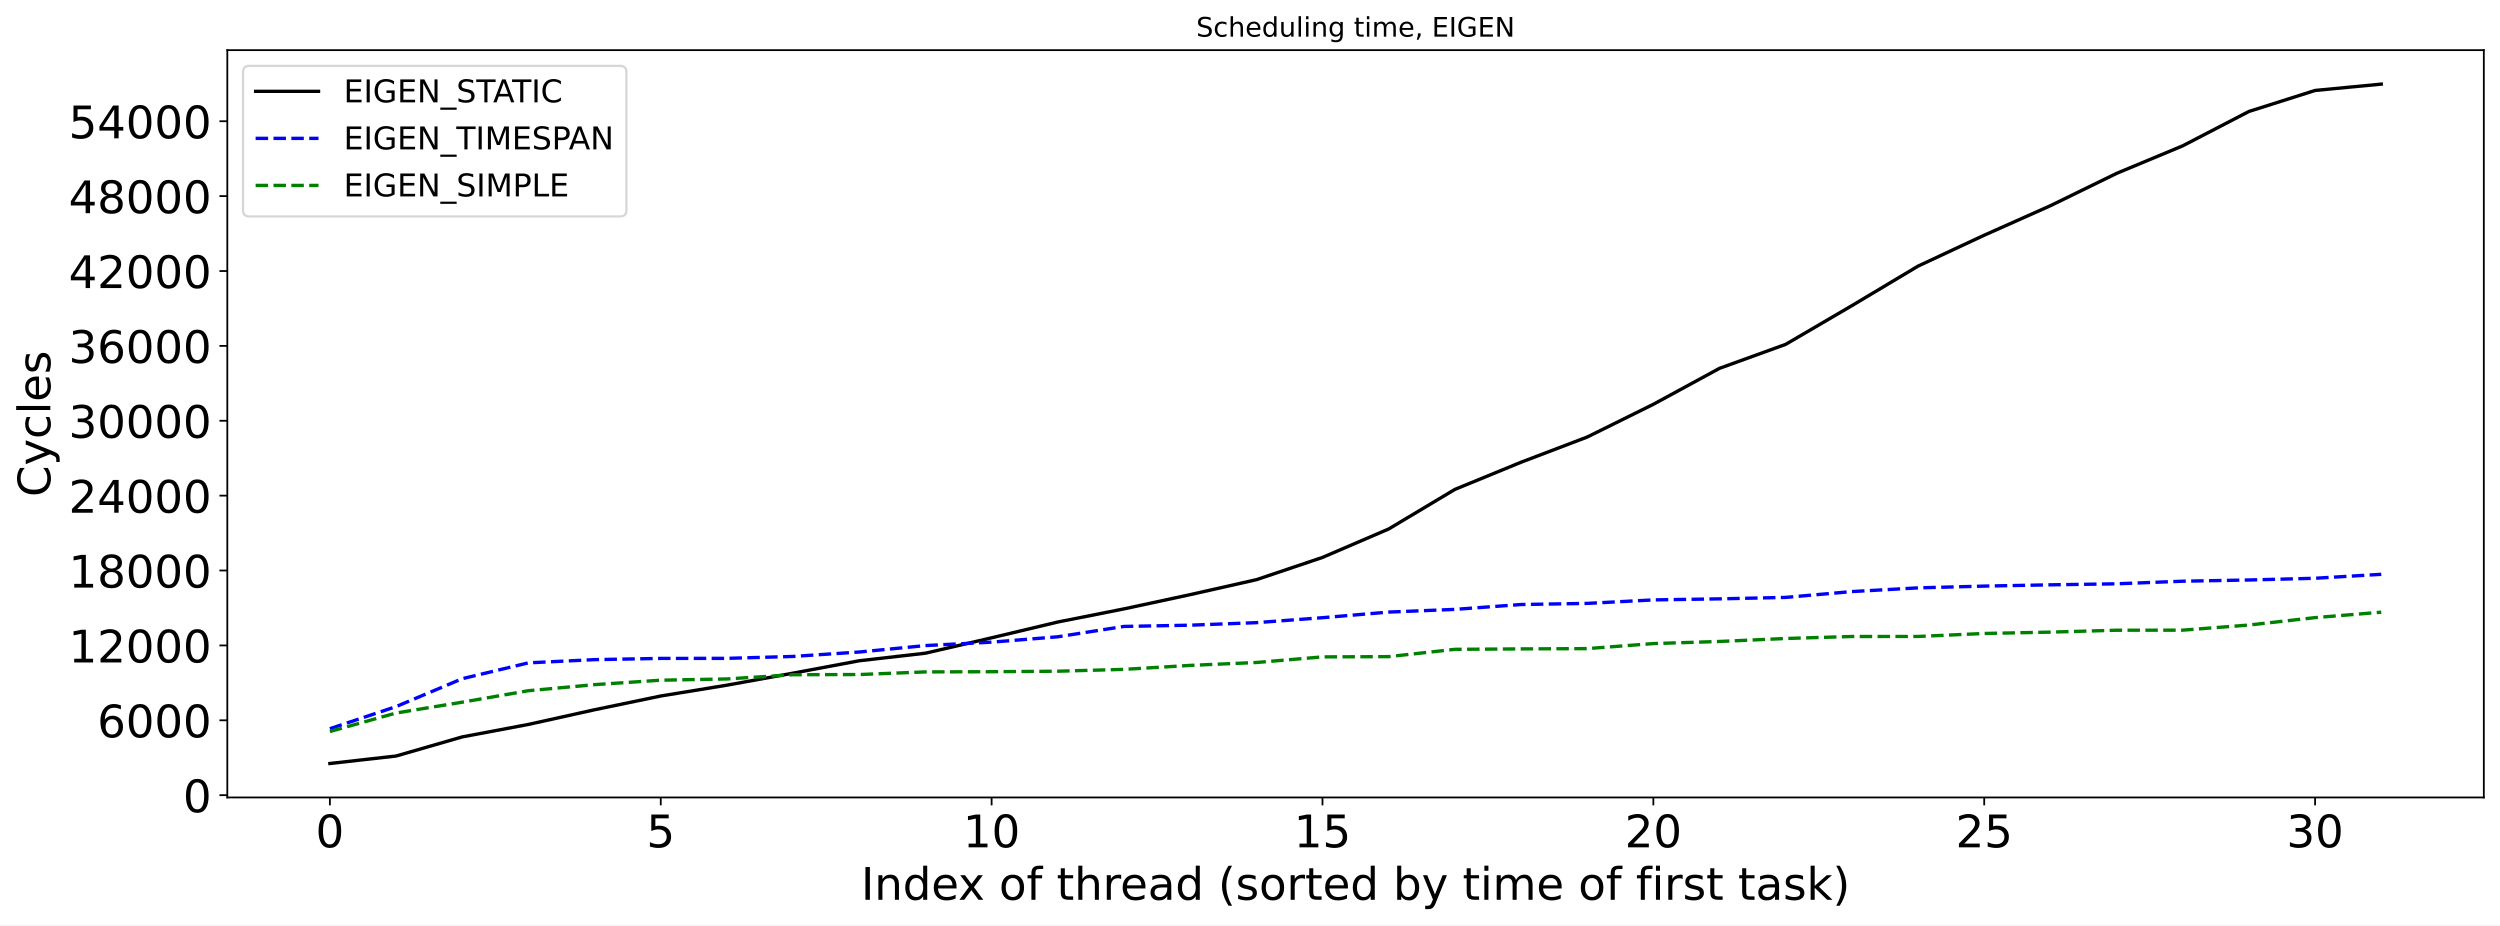
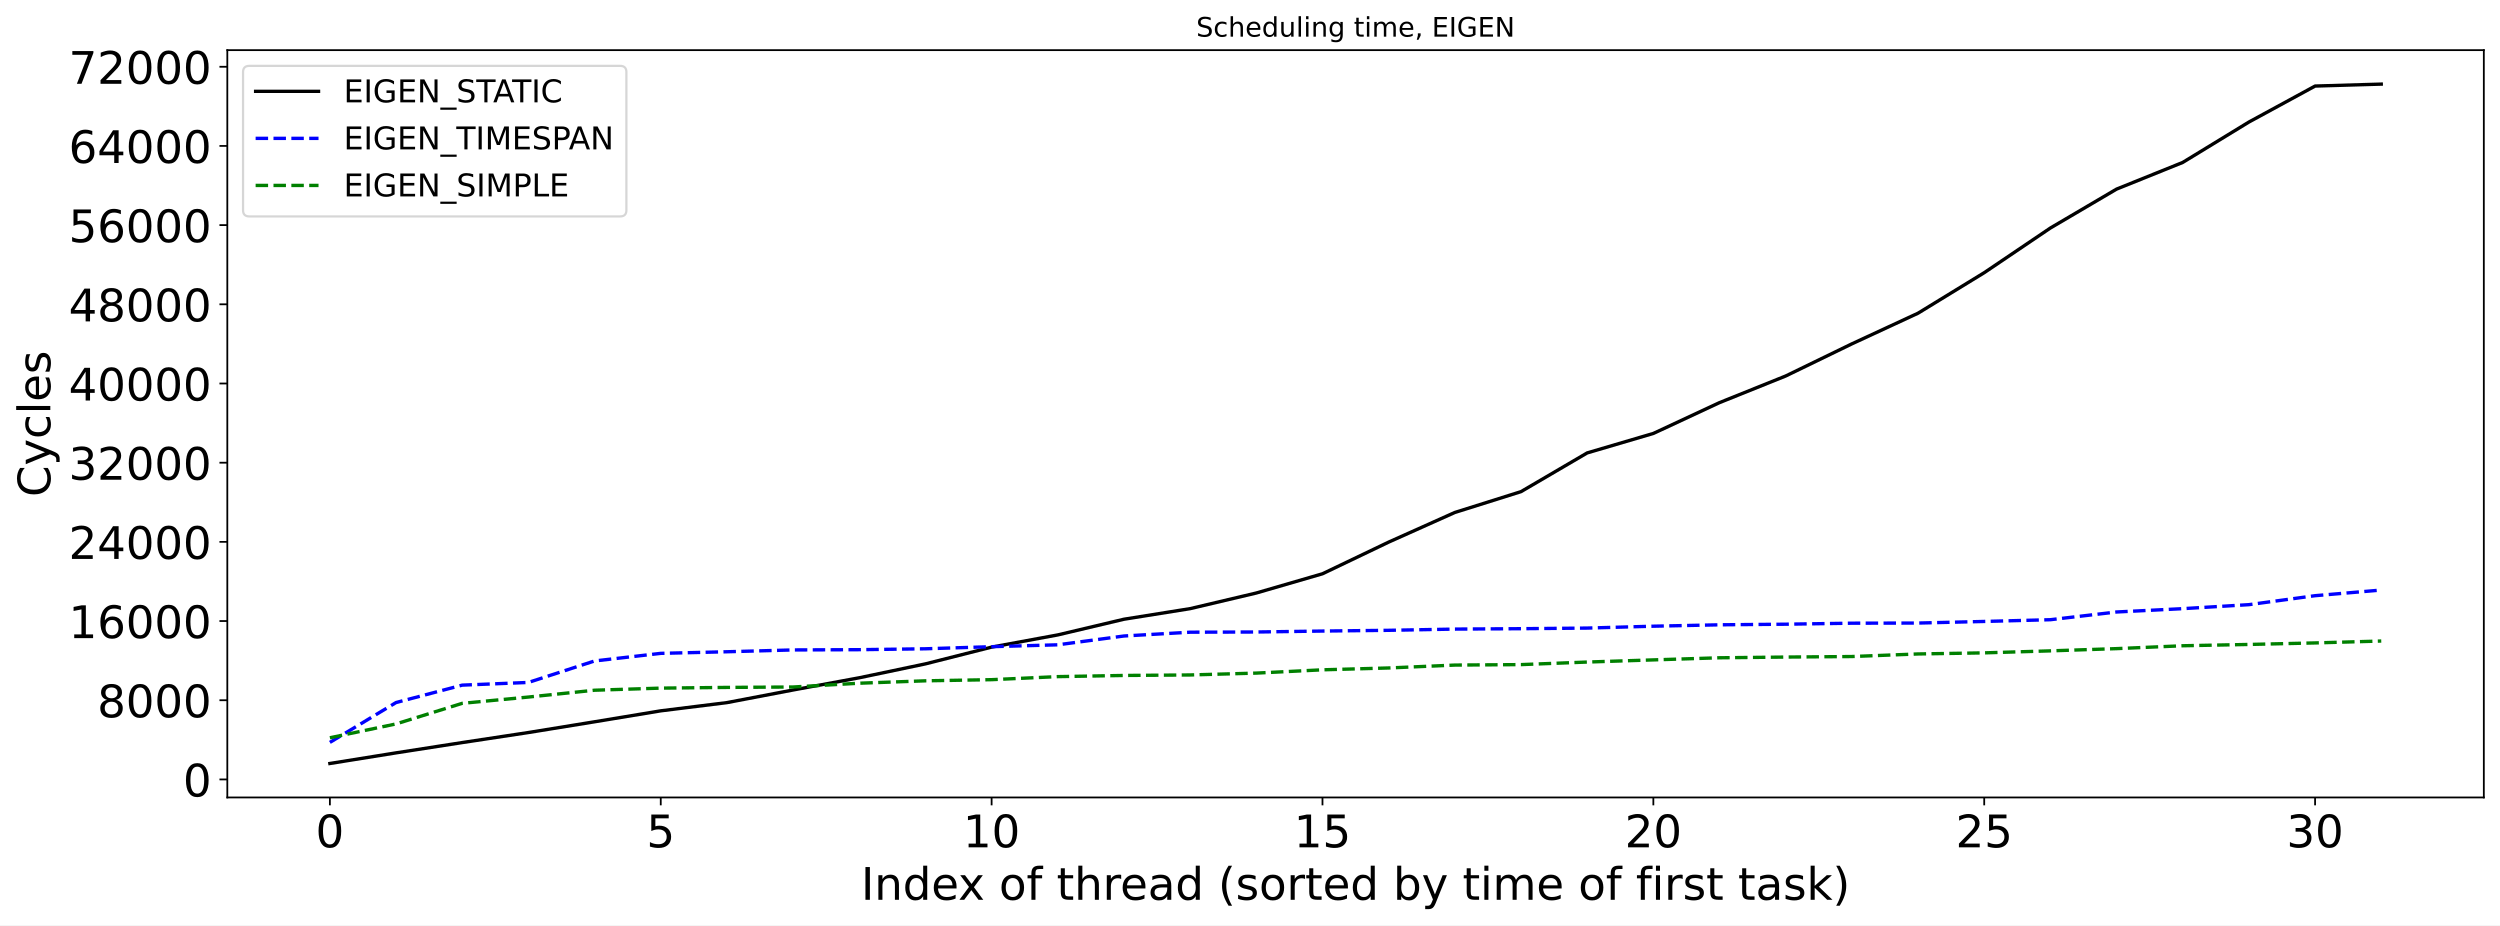
<svg xmlns="http://www.w3.org/2000/svg" xmlns:xlink="http://www.w3.org/1999/xlink" width="1112.781pt" height="411.871pt" viewBox="0 0 1112.781 411.871" version="1.1">
  <defs>
    <style type="text/css">*{stroke-linejoin: round; stroke-linecap: butt}</style>
  </defs>
  <g id="figure_1">
    <g id="patch_1">
      <path d="M 0 411.871  L 1112.781 411.871  L 1112.781 0  L 0 0  z " style="fill: #ffffff" />
    </g>
    <g id="axes_1">
      <g id="patch_2">
        <path d="M 101.181 354.958  L 1105.581 354.958  L 1105.581 22.318  L 101.181 22.318  z " style="fill: #ffffff" />
      </g>
      <g id="matplotlib.axis_1">
        <g id="xtick_1">
          <g id="line2d_1">
            <defs>
-               <path id="m2812c20a14" d="M 0 0  L 0 3.5  " style="stroke: #000000; stroke-width: 0.8" />
-             </defs>
-             <g>
-               <use xlink:href="#m2812c20a14" x="146.836" y="354.958" style="stroke: #000000; stroke-width: 0.8" />
+               <path id="m5a48fd54f0" d="M 0 0  L 0 3.5  " style="stroke: #000000; stroke-width: 0.8" />
+             </defs>
+             <g>
+               <use xlink:href="#m5a48fd54f0" x="146.836" y="354.958" style="stroke: #000000; stroke-width: 0.8" />
            </g>
          </g>
          <g id="text_1">
            <g transform="translate(140.4733 377.155) scale(0.2 -0.2)">
              <defs>
                <path id="DejaVuSans-30" d="M 2034 4250  Q 1547 4250 1301 3770  Q 1056 3291 1056 2328  Q 1056 1369 1301 889  Q 1547 409 2034 409  Q 2525 409 2770 889  Q 3016 1369 3016 2328  Q 3016 3291 2770 3770  Q 2525 4250 2034 4250  z M 2034 4750  Q 2819 4750 3233 4129  Q 3647 3509 3647 2328  Q 3647 1150 3233 529  Q 2819 -91 2034 -91  Q 1250 -91 836 529  Q 422 1150 422 2328  Q 422 3509 836 4129  Q 1250 4750 2034 4750  z " transform="scale(0.015625)" />
              </defs>
              <use xlink:href="#DejaVuSans-30" />
            </g>
          </g>
        </g>
        <g id="xtick_2">
          <g id="line2d_2">
            <g>
-               <use xlink:href="#m2812c20a14" x="294.109" y="354.958" style="stroke: #000000; stroke-width: 0.8" />
+               <use xlink:href="#m5a48fd54f0" x="294.109" y="354.958" style="stroke: #000000; stroke-width: 0.8" />
            </g>
          </g>
          <g id="text_2">
            <g transform="translate(287.746 377.155) scale(0.2 -0.2)">
              <defs>
                <path id="DejaVuSans-35" d="M 691 4666  L 3169 4666  L 3169 4134  L 1269 4134  L 1269 2991  Q 1406 3038 1543 3061  Q 1681 3084 1819 3084  Q 2600 3084 3056 2656  Q 3513 2228 3513 1497  Q 3513 744 3044 326  Q 2575 -91 1722 -91  Q 1428 -91 1123 -41  Q 819 9 494 109  L 494 744  Q 775 591 1075 516  Q 1375 441 1709 441  Q 2250 441 2565 725  Q 2881 1009 2881 1497  Q 2881 1984 2565 2268  Q 2250 2553 1709 2553  Q 1456 2553 1204 2497  Q 953 2441 691 2322  L 691 4666  z " transform="scale(0.015625)" />
              </defs>
              <use xlink:href="#DejaVuSans-35" />
            </g>
          </g>
        </g>
        <g id="xtick_3">
          <g id="line2d_3">
            <g>
-               <use xlink:href="#m2812c20a14" x="441.381" y="354.958" style="stroke: #000000; stroke-width: 0.8" />
+               <use xlink:href="#m5a48fd54f0" x="441.381" y="354.958" style="stroke: #000000; stroke-width: 0.8" />
            </g>
          </g>
          <g id="text_3">
            <g transform="translate(428.6562 377.155) scale(0.2 -0.2)">
              <defs>
                <path id="DejaVuSans-31" d="M 794 531  L 1825 531  L 1825 4091  L 703 3866  L 703 4441  L 1819 4666  L 2450 4666  L 2450 531  L 3481 531  L 3481 0  L 794 0  L 794 531  z " transform="scale(0.015625)" />
              </defs>
              <use xlink:href="#DejaVuSans-31" />
              <use xlink:href="#DejaVuSans-30" x="63.623" />
            </g>
          </g>
        </g>
        <g id="xtick_4">
          <g id="line2d_4">
            <g>
-               <use xlink:href="#m2812c20a14" x="588.654" y="354.958" style="stroke: #000000; stroke-width: 0.8" />
+               <use xlink:href="#m5a48fd54f0" x="588.654" y="354.958" style="stroke: #000000; stroke-width: 0.8" />
            </g>
          </g>
          <g id="text_4">
            <g transform="translate(575.929 377.155) scale(0.2 -0.2)">
              <use xlink:href="#DejaVuSans-31" />
              <use xlink:href="#DejaVuSans-35" x="63.623" />
            </g>
          </g>
        </g>
        <g id="xtick_5">
          <g id="line2d_5">
            <g>
-               <use xlink:href="#m2812c20a14" x="735.927" y="354.958" style="stroke: #000000; stroke-width: 0.8" />
+               <use xlink:href="#m5a48fd54f0" x="735.927" y="354.958" style="stroke: #000000; stroke-width: 0.8" />
            </g>
          </g>
          <g id="text_5">
            <g transform="translate(723.2017 377.155) scale(0.2 -0.2)">
              <defs>
                <path id="DejaVuSans-32" d="M 1228 531  L 3431 531  L 3431 0  L 469 0  L 469 531  Q 828 903 1448 1529  Q 2069 2156 2228 2338  Q 2531 2678 2651 2914  Q 2772 3150 2772 3378  Q 2772 3750 2511 3984  Q 2250 4219 1831 4219  Q 1534 4219 1204 4116  Q 875 4013 500 3803  L 500 4441  Q 881 4594 1212 4672  Q 1544 4750 1819 4750  Q 2544 4750 2975 4387  Q 3406 4025 3406 3419  Q 3406 3131 3298 2873  Q 3191 2616 2906 2266  Q 2828 2175 2409 1742  Q 1991 1309 1228 531  z " transform="scale(0.015625)" />
              </defs>
              <use xlink:href="#DejaVuSans-32" />
              <use xlink:href="#DejaVuSans-30" x="63.623" />
            </g>
          </g>
        </g>
        <g id="xtick_6">
          <g id="line2d_6">
            <g>
-               <use xlink:href="#m2812c20a14" x="883.199" y="354.958" style="stroke: #000000; stroke-width: 0.8" />
+               <use xlink:href="#m5a48fd54f0" x="883.199" y="354.958" style="stroke: #000000; stroke-width: 0.8" />
            </g>
          </g>
          <g id="text_6">
            <g transform="translate(870.4744 377.155) scale(0.2 -0.2)">
              <use xlink:href="#DejaVuSans-32" />
              <use xlink:href="#DejaVuSans-35" x="63.623" />
            </g>
          </g>
        </g>
        <g id="xtick_7">
          <g id="line2d_7">
            <g>
-               <use xlink:href="#m2812c20a14" x="1030.472" y="354.958" style="stroke: #000000; stroke-width: 0.8" />
+               <use xlink:href="#m5a48fd54f0" x="1030.472" y="354.958" style="stroke: #000000; stroke-width: 0.8" />
            </g>
          </g>
          <g id="text_7">
            <g transform="translate(1017.747 377.155) scale(0.2 -0.2)">
              <defs>
                <path id="DejaVuSans-33" d="M 2597 2516  Q 3050 2419 3304 2112  Q 3559 1806 3559 1356  Q 3559 666 3084 287  Q 2609 -91 1734 -91  Q 1441 -91 1130 -33  Q 819 25 488 141  L 488 750  Q 750 597 1062 519  Q 1375 441 1716 441  Q 2309 441 2620 675  Q 2931 909 2931 1356  Q 2931 1769 2642 2001  Q 2353 2234 1838 2234  L 1294 2234  L 1294 2753  L 1863 2753  Q 2328 2753 2575 2939  Q 2822 3125 2822 3475  Q 2822 3834 2567 4026  Q 2313 4219 1838 4219  Q 1578 4219 1281 4162  Q 984 4106 628 3988  L 628 4550  Q 988 4650 1302 4700  Q 1616 4750 1894 4750  Q 2613 4750 3031 4423  Q 3450 4097 3450 3541  Q 3450 3153 3228 2886  Q 3006 2619 2597 2516  z " transform="scale(0.015625)" />
              </defs>
              <use xlink:href="#DejaVuSans-33" />
              <use xlink:href="#DejaVuSans-30" x="63.623" />
            </g>
          </g>
        </g>
        <g id="text_8">
          <g transform="translate(383.2609 400.5113) scale(0.2 -0.2)">
            <defs>
              <path id="DejaVuSans-49" d="M 628 4666  L 1259 4666  L 1259 0  L 628 0  L 628 4666  z " transform="scale(0.015625)" />
              <path id="DejaVuSans-6e" d="M 3513 2113  L 3513 0  L 2938 0  L 2938 2094  Q 2938 2591 2744 2837  Q 2550 3084 2163 3084  Q 1697 3084 1428 2787  Q 1159 2491 1159 1978  L 1159 0  L 581 0  L 581 3500  L 1159 3500  L 1159 2956  Q 1366 3272 1645 3428  Q 1925 3584 2291 3584  Q 2894 3584 3203 3211  Q 3513 2838 3513 2113  z " transform="scale(0.015625)" />
              <path id="DejaVuSans-64" d="M 2906 2969  L 2906 4863  L 3481 4863  L 3481 0  L 2906 0  L 2906 525  Q 2725 213 2448 61  Q 2172 -91 1784 -91  Q 1150 -91 751 415  Q 353 922 353 1747  Q 353 2572 751 3078  Q 1150 3584 1784 3584  Q 2172 3584 2448 3432  Q 2725 3281 2906 2969  z M 947 1747  Q 947 1113 1208 752  Q 1469 391 1925 391  Q 2381 391 2643 752  Q 2906 1113 2906 1747  Q 2906 2381 2643 2742  Q 2381 3103 1925 3103  Q 1469 3103 1208 2742  Q 947 2381 947 1747  z " transform="scale(0.015625)" />
              <path id="DejaVuSans-65" d="M 3597 1894  L 3597 1613  L 953 1613  Q 991 1019 1311 708  Q 1631 397 2203 397  Q 2534 397 2845 478  Q 3156 559 3463 722  L 3463 178  Q 3153 47 2828 -22  Q 2503 -91 2169 -91  Q 1331 -91 842 396  Q 353 884 353 1716  Q 353 2575 817 3079  Q 1281 3584 2069 3584  Q 2775 3584 3186 3129  Q 3597 2675 3597 1894  z M 3022 2063  Q 3016 2534 2758 2815  Q 2500 3097 2075 3097  Q 1594 3097 1305 2825  Q 1016 2553 972 2059  L 3022 2063  z " transform="scale(0.015625)" />
              <path id="DejaVuSans-78" d="M 3513 3500  L 2247 1797  L 3578 0  L 2900 0  L 1881 1375  L 863 0  L 184 0  L 1544 1831  L 300 3500  L 978 3500  L 1906 2253  L 2834 3500  L 3513 3500  z " transform="scale(0.015625)" />
              <path id="DejaVuSans-20" transform="scale(0.015625)" />
              <path id="DejaVuSans-6f" d="M 1959 3097  Q 1497 3097 1228 2736  Q 959 2375 959 1747  Q 959 1119 1226 758  Q 1494 397 1959 397  Q 2419 397 2687 759  Q 2956 1122 2956 1747  Q 2956 2369 2687 2733  Q 2419 3097 1959 3097  z M 1959 3584  Q 2709 3584 3137 3096  Q 3566 2609 3566 1747  Q 3566 888 3137 398  Q 2709 -91 1959 -91  Q 1206 -91 779 398  Q 353 888 353 1747  Q 353 2609 779 3096  Q 1206 3584 1959 3584  z " transform="scale(0.015625)" />
              <path id="DejaVuSans-66" d="M 2375 4863  L 2375 4384  L 1825 4384  Q 1516 4384 1395 4259  Q 1275 4134 1275 3809  L 1275 3500  L 2222 3500  L 2222 3053  L 1275 3053  L 1275 0  L 697 0  L 697 3053  L 147 3053  L 147 3500  L 697 3500  L 697 3744  Q 697 4328 969 4595  Q 1241 4863 1831 4863  L 2375 4863  z " transform="scale(0.015625)" />
              <path id="DejaVuSans-74" d="M 1172 4494  L 1172 3500  L 2356 3500  L 2356 3053  L 1172 3053  L 1172 1153  Q 1172 725 1289 603  Q 1406 481 1766 481  L 2356 481  L 2356 0  L 1766 0  Q 1100 0 847 248  Q 594 497 594 1153  L 594 3053  L 172 3053  L 172 3500  L 594 3500  L 594 4494  L 1172 4494  z " transform="scale(0.015625)" />
              <path id="DejaVuSans-68" d="M 3513 2113  L 3513 0  L 2938 0  L 2938 2094  Q 2938 2591 2744 2837  Q 2550 3084 2163 3084  Q 1697 3084 1428 2787  Q 1159 2491 1159 1978  L 1159 0  L 581 0  L 581 4863  L 1159 4863  L 1159 2956  Q 1366 3272 1645 3428  Q 1925 3584 2291 3584  Q 2894 3584 3203 3211  Q 3513 2838 3513 2113  z " transform="scale(0.015625)" />
              <path id="DejaVuSans-72" d="M 2631 2963  Q 2534 3019 2420 3045  Q 2306 3072 2169 3072  Q 1681 3072 1420 2755  Q 1159 2438 1159 1844  L 1159 0  L 581 0  L 581 3500  L 1159 3500  L 1159 2956  Q 1341 3275 1631 3429  Q 1922 3584 2338 3584  Q 2397 3584 2469 3576  Q 2541 3569 2628 3553  L 2631 2963  z " transform="scale(0.015625)" />
              <path id="DejaVuSans-61" d="M 2194 1759  Q 1497 1759 1228 1600  Q 959 1441 959 1056  Q 959 750 1161 570  Q 1363 391 1709 391  Q 2188 391 2477 730  Q 2766 1069 2766 1631  L 2766 1759  L 2194 1759  z M 3341 1997  L 3341 0  L 2766 0  L 2766 531  Q 2569 213 2275 61  Q 1981 -91 1556 -91  Q 1019 -91 701 211  Q 384 513 384 1019  Q 384 1609 779 1909  Q 1175 2209 1959 2209  L 2766 2209  L 2766 2266  Q 2766 2663 2505 2880  Q 2244 3097 1772 3097  Q 1472 3097 1187 3025  Q 903 2953 641 2809  L 641 3341  Q 956 3463 1253 3523  Q 1550 3584 1831 3584  Q 2591 3584 2966 3190  Q 3341 2797 3341 1997  z " transform="scale(0.015625)" />
              <path id="DejaVuSans-28" d="M 1984 4856  Q 1566 4138 1362 3434  Q 1159 2731 1159 2009  Q 1159 1288 1364 580  Q 1569 -128 1984 -844  L 1484 -844  Q 1016 -109 783 600  Q 550 1309 550 2009  Q 550 2706 781 3412  Q 1013 4119 1484 4856  L 1984 4856  z " transform="scale(0.015625)" />
              <path id="DejaVuSans-73" d="M 2834 3397  L 2834 2853  Q 2591 2978 2328 3040  Q 2066 3103 1784 3103  Q 1356 3103 1142 2972  Q 928 2841 928 2578  Q 928 2378 1081 2264  Q 1234 2150 1697 2047  L 1894 2003  Q 2506 1872 2764 1633  Q 3022 1394 3022 966  Q 3022 478 2636 193  Q 2250 -91 1575 -91  Q 1294 -91 989 -36  Q 684 19 347 128  L 347 722  Q 666 556 975 473  Q 1284 391 1588 391  Q 1994 391 2212 530  Q 2431 669 2431 922  Q 2431 1156 2273 1281  Q 2116 1406 1581 1522  L 1381 1569  Q 847 1681 609 1914  Q 372 2147 372 2553  Q 372 3047 722 3315  Q 1072 3584 1716 3584  Q 2034 3584 2315 3537  Q 2597 3491 2834 3397  z " transform="scale(0.015625)" />
              <path id="DejaVuSans-62" d="M 3116 1747  Q 3116 2381 2855 2742  Q 2594 3103 2138 3103  Q 1681 3103 1420 2742  Q 1159 2381 1159 1747  Q 1159 1113 1420 752  Q 1681 391 2138 391  Q 2594 391 2855 752  Q 3116 1113 3116 1747  z M 1159 2969  Q 1341 3281 1617 3432  Q 1894 3584 2278 3584  Q 2916 3584 3314 3078  Q 3713 2572 3713 1747  Q 3713 922 3314 415  Q 2916 -91 2278 -91  Q 1894 -91 1617 61  Q 1341 213 1159 525  L 1159 0  L 581 0  L 581 4863  L 1159 4863  L 1159 2969  z " transform="scale(0.015625)" />
              <path id="DejaVuSans-79" d="M 2059 -325  Q 1816 -950 1584 -1140  Q 1353 -1331 966 -1331  L 506 -1331  L 506 -850  L 844 -850  Q 1081 -850 1212 -737  Q 1344 -625 1503 -206  L 1606 56  L 191 3500  L 800 3500  L 1894 763  L 2988 3500  L 3597 3500  L 2059 -325  z " transform="scale(0.015625)" />
              <path id="DejaVuSans-69" d="M 603 3500  L 1178 3500  L 1178 0  L 603 0  L 603 3500  z M 603 4863  L 1178 4863  L 1178 4134  L 603 4134  L 603 4863  z " transform="scale(0.015625)" />
              <path id="DejaVuSans-6d" d="M 3328 2828  Q 3544 3216 3844 3400  Q 4144 3584 4550 3584  Q 5097 3584 5394 3201  Q 5691 2819 5691 2113  L 5691 0  L 5113 0  L 5113 2094  Q 5113 2597 4934 2840  Q 4756 3084 4391 3084  Q 3944 3084 3684 2787  Q 3425 2491 3425 1978  L 3425 0  L 2847 0  L 2847 2094  Q 2847 2600 2669 2842  Q 2491 3084 2119 3084  Q 1678 3084 1418 2786  Q 1159 2488 1159 1978  L 1159 0  L 581 0  L 581 3500  L 1159 3500  L 1159 2956  Q 1356 3278 1631 3431  Q 1906 3584 2284 3584  Q 2666 3584 2933 3390  Q 3200 3197 3328 2828  z " transform="scale(0.015625)" />
              <path id="DejaVuSans-6b" d="M 581 4863  L 1159 4863  L 1159 1991  L 2875 3500  L 3609 3500  L 1753 1863  L 3688 0  L 2938 0  L 1159 1709  L 1159 0  L 581 0  L 581 4863  z " transform="scale(0.015625)" />
              <path id="DejaVuSans-29" d="M 513 4856  L 1013 4856  Q 1481 4119 1714 3412  Q 1947 2706 1947 2009  Q 1947 1309 1714 600  Q 1481 -109 1013 -844  L 513 -844  Q 928 -128 1133 580  Q 1338 1288 1338 2009  Q 1338 2731 1133 3434  Q 928 4138 513 4856  z " transform="scale(0.015625)" />
            </defs>
            <use xlink:href="#DejaVuSans-49" />
            <use xlink:href="#DejaVuSans-6e" x="29.492" />
            <use xlink:href="#DejaVuSans-64" x="92.871" />
            <use xlink:href="#DejaVuSans-65" x="156.348" />
            <use xlink:href="#DejaVuSans-78" x="216.121" />
            <use xlink:href="#DejaVuSans-20" x="275.301" />
            <use xlink:href="#DejaVuSans-6f" x="307.088" />
            <use xlink:href="#DejaVuSans-66" x="368.27" />
            <use xlink:href="#DejaVuSans-20" x="403.475" />
            <use xlink:href="#DejaVuSans-74" x="435.262" />
            <use xlink:href="#DejaVuSans-68" x="474.471" />
            <use xlink:href="#DejaVuSans-72" x="537.85" />
            <use xlink:href="#DejaVuSans-65" x="576.713" />
            <use xlink:href="#DejaVuSans-61" x="638.236" />
            <use xlink:href="#DejaVuSans-64" x="699.516" />
            <use xlink:href="#DejaVuSans-20" x="762.992" />
            <use xlink:href="#DejaVuSans-28" x="794.779" />
            <use xlink:href="#DejaVuSans-73" x="833.793" />
            <use xlink:href="#DejaVuSans-6f" x="885.893" />
            <use xlink:href="#DejaVuSans-72" x="947.074" />
            <use xlink:href="#DejaVuSans-74" x="988.188" />
            <use xlink:href="#DejaVuSans-65" x="1027.396" />
            <use xlink:href="#DejaVuSans-64" x="1088.92" />
            <use xlink:href="#DejaVuSans-20" x="1152.396" />
            <use xlink:href="#DejaVuSans-62" x="1184.184" />
            <use xlink:href="#DejaVuSans-79" x="1247.66" />
            <use xlink:href="#DejaVuSans-20" x="1306.84" />
            <use xlink:href="#DejaVuSans-74" x="1338.627" />
            <use xlink:href="#DejaVuSans-69" x="1377.836" />
            <use xlink:href="#DejaVuSans-6d" x="1405.619" />
            <use xlink:href="#DejaVuSans-65" x="1503.031" />
            <use xlink:href="#DejaVuSans-20" x="1564.555" />
            <use xlink:href="#DejaVuSans-6f" x="1596.342" />
            <use xlink:href="#DejaVuSans-66" x="1657.523" />
            <use xlink:href="#DejaVuSans-20" x="1692.729" />
            <use xlink:href="#DejaVuSans-66" x="1724.516" />
            <use xlink:href="#DejaVuSans-69" x="1759.721" />
            <use xlink:href="#DejaVuSans-72" x="1787.504" />
            <use xlink:href="#DejaVuSans-73" x="1828.617" />
            <use xlink:href="#DejaVuSans-74" x="1880.717" />
            <use xlink:href="#DejaVuSans-20" x="1919.926" />
            <use xlink:href="#DejaVuSans-74" x="1951.713" />
            <use xlink:href="#DejaVuSans-61" x="1990.922" />
            <use xlink:href="#DejaVuSans-73" x="2052.201" />
            <use xlink:href="#DejaVuSans-6b" x="2104.301" />
            <use xlink:href="#DejaVuSans-29" x="2162.211" />
          </g>
        </g>
      </g>
      <g id="matplotlib.axis_2">
        <g id="ytick_1">
          <g id="line2d_8">
            <defs>
-               <path id="m26a3d422fd" d="M 0 0  L -3.5 0  " style="stroke: #000000; stroke-width: 0.8" />
-             </defs>
-             <g>
-               <use xlink:href="#m26a3d422fd" x="101.181" y="353.937" style="stroke: #000000; stroke-width: 0.8" />
+               <path id="m215521ddf8" d="M 0 0  L -3.5 0  " style="stroke: #000000; stroke-width: 0.8" />
+             </defs>
+             <g>
+               <use xlink:href="#m215521ddf8" x="101.181" y="346.932" style="stroke: #000000; stroke-width: 0.8" />
            </g>
          </g>
          <g id="text_9">
-             <g transform="translate(81.45625 361.535) scale(0.2 -0.2)">
+             <g transform="translate(81.45625 354.53) scale(0.2 -0.2)">
              <use xlink:href="#DejaVuSans-30" />
            </g>
          </g>
        </g>
        <g id="ytick_2">
          <g id="line2d_9">
            <g>
-               <use xlink:href="#m26a3d422fd" x="101.181" y="320.607" style="stroke: #000000; stroke-width: 0.8" />
+               <use xlink:href="#m215521ddf8" x="101.181" y="311.685" style="stroke: #000000; stroke-width: 0.8" />
            </g>
          </g>
          <g id="text_10">
-             <g transform="translate(43.28125 328.2053) scale(0.2 -0.2)">
-               <defs>
-                 <path id="DejaVuSans-36" d="M 2113 2584  Q 1688 2584 1439 2293  Q 1191 2003 1191 1497  Q 1191 994 1439 701  Q 1688 409 2113 409  Q 2538 409 2786 701  Q 3034 994 3034 1497  Q 3034 2003 2786 2293  Q 2538 2584 2113 2584  z M 3366 4563  L 3366 3988  Q 3128 4100 2886 4159  Q 2644 4219 2406 4219  Q 1781 4219 1451 3797  Q 1122 3375 1075 2522  Q 1259 2794 1537 2939  Q 1816 3084 2150 3084  Q 2853 3084 3261 2657  Q 3669 2231 3669 1497  Q 3669 778 3244 343  Q 2819 -91 2113 -91  Q 1303 -91 875 529  Q 447 1150 447 2328  Q 447 3434 972 4092  Q 1497 4750 2381 4750  Q 2619 4750 2861 4703  Q 3103 4656 3366 4563  z " transform="scale(0.015625)" />
-               </defs>
-               <use xlink:href="#DejaVuSans-36" />
+             <g transform="translate(43.28125 319.2832) scale(0.2 -0.2)">
+               <defs>
+                 <path id="DejaVuSans-38" d="M 2034 2216  Q 1584 2216 1326 1975  Q 1069 1734 1069 1313  Q 1069 891 1326 650  Q 1584 409 2034 409  Q 2484 409 2743 651  Q 3003 894 3003 1313  Q 3003 1734 2745 1975  Q 2488 2216 2034 2216  z M 1403 2484  Q 997 2584 770 2862  Q 544 3141 544 3541  Q 544 4100 942 4425  Q 1341 4750 2034 4750  Q 2731 4750 3128 4425  Q 3525 4100 3525 3541  Q 3525 3141 3298 2862  Q 3072 2584 2669 2484  Q 3125 2378 3379 2068  Q 3634 1759 3634 1313  Q 3634 634 3220 271  Q 2806 -91 2034 -91  Q 1263 -91 848 271  Q 434 634 434 1313  Q 434 1759 690 2068  Q 947 2378 1403 2484  z M 1172 3481  Q 1172 3119 1398 2916  Q 1625 2713 2034 2713  Q 2441 2713 2670 2916  Q 2900 3119 2900 3481  Q 2900 3844 2670 4047  Q 2441 4250 2034 4250  Q 1625 4250 1398 4047  Q 1172 3844 1172 3481  z " transform="scale(0.015625)" />
+               </defs>
+               <use xlink:href="#DejaVuSans-38" />
              <use xlink:href="#DejaVuSans-30" x="63.623" />
              <use xlink:href="#DejaVuSans-30" x="127.246" />
              <use xlink:href="#DejaVuSans-30" x="190.869" />
            </g>
          </g>
        </g>
        <g id="ytick_3">
          <g id="line2d_10">
            <g>
-               <use xlink:href="#m26a3d422fd" x="101.181" y="287.277" style="stroke: #000000; stroke-width: 0.8" />
+               <use xlink:href="#m215521ddf8" x="101.181" y="276.438" style="stroke: #000000; stroke-width: 0.8" />
            </g>
          </g>
          <g id="text_11">
-             <g transform="translate(30.55625 294.8757) scale(0.2 -0.2)">
+             <g transform="translate(30.55625 284.0364) scale(0.2 -0.2)">
+               <defs>
+                 <path id="DejaVuSans-36" d="M 2113 2584  Q 1688 2584 1439 2293  Q 1191 2003 1191 1497  Q 1191 994 1439 701  Q 1688 409 2113 409  Q 2538 409 2786 701  Q 3034 994 3034 1497  Q 3034 2003 2786 2293  Q 2538 2584 2113 2584  z M 3366 4563  L 3366 3988  Q 3128 4100 2886 4159  Q 2644 4219 2406 4219  Q 1781 4219 1451 3797  Q 1122 3375 1075 2522  Q 1259 2794 1537 2939  Q 1816 3084 2150 3084  Q 2853 3084 3261 2657  Q 3669 2231 3669 1497  Q 3669 778 3244 343  Q 2819 -91 2113 -91  Q 1303 -91 875 529  Q 447 1150 447 2328  Q 447 3434 972 4092  Q 1497 4750 2381 4750  Q 2619 4750 2861 4703  Q 3103 4656 3366 4563  z " transform="scale(0.015625)" />
+               </defs>
              <use xlink:href="#DejaVuSans-31" />
-               <use xlink:href="#DejaVuSans-32" x="63.623" />
+               <use xlink:href="#DejaVuSans-36" x="63.623" />
              <use xlink:href="#DejaVuSans-30" x="127.246" />
              <use xlink:href="#DejaVuSans-30" x="190.869" />
              <use xlink:href="#DejaVuSans-30" x="254.492" />
            </g>
          </g>
        </g>
        <g id="ytick_4">
          <g id="line2d_11">
            <g>
-               <use xlink:href="#m26a3d422fd" x="101.181" y="253.948" style="stroke: #000000; stroke-width: 0.8" />
+               <use xlink:href="#m215521ddf8" x="101.181" y="241.191" style="stroke: #000000; stroke-width: 0.8" />
            </g>
          </g>
          <g id="text_12">
-             <g transform="translate(30.55625 261.546) scale(0.2 -0.2)">
-               <defs>
-                 <path id="DejaVuSans-38" d="M 2034 2216  Q 1584 2216 1326 1975  Q 1069 1734 1069 1313  Q 1069 891 1326 650  Q 1584 409 2034 409  Q 2484 409 2743 651  Q 3003 894 3003 1313  Q 3003 1734 2745 1975  Q 2488 2216 2034 2216  z M 1403 2484  Q 997 2584 770 2862  Q 544 3141 544 3541  Q 544 4100 942 4425  Q 1341 4750 2034 4750  Q 2731 4750 3128 4425  Q 3525 4100 3525 3541  Q 3525 3141 3298 2862  Q 3072 2584 2669 2484  Q 3125 2378 3379 2068  Q 3634 1759 3634 1313  Q 3634 634 3220 271  Q 2806 -91 2034 -91  Q 1263 -91 848 271  Q 434 634 434 1313  Q 434 1759 690 2068  Q 947 2378 1403 2484  z M 1172 3481  Q 1172 3119 1398 2916  Q 1625 2713 2034 2713  Q 2441 2713 2670 2916  Q 2900 3119 2900 3481  Q 2900 3844 2670 4047  Q 2441 4250 2034 4250  Q 1625 4250 1398 4047  Q 1172 3844 1172 3481  z " transform="scale(0.015625)" />
-               </defs>
-               <use xlink:href="#DejaVuSans-31" />
-               <use xlink:href="#DejaVuSans-38" x="63.623" />
+             <g transform="translate(30.55625 248.7896) scale(0.2 -0.2)">
+               <defs>
+                 <path id="DejaVuSans-34" d="M 2419 4116  L 825 1625  L 2419 1625  L 2419 4116  z M 2253 4666  L 3047 4666  L 3047 1625  L 3713 1625  L 3713 1100  L 3047 1100  L 3047 0  L 2419 0  L 2419 1100  L 313 1100  L 313 1709  L 2253 4666  z " transform="scale(0.015625)" />
+               </defs>
+               <use xlink:href="#DejaVuSans-32" />
+               <use xlink:href="#DejaVuSans-34" x="63.623" />
              <use xlink:href="#DejaVuSans-30" x="127.246" />
              <use xlink:href="#DejaVuSans-30" x="190.869" />
              <use xlink:href="#DejaVuSans-30" x="254.492" />
            </g>
          </g>
        </g>
        <g id="ytick_5">
          <g id="line2d_12">
            <g>
-               <use xlink:href="#m26a3d422fd" x="101.181" y="220.618" style="stroke: #000000; stroke-width: 0.8" />
+               <use xlink:href="#m215521ddf8" x="101.181" y="205.944" style="stroke: #000000; stroke-width: 0.8" />
            </g>
          </g>
          <g id="text_13">
-             <g transform="translate(30.55625 228.2164) scale(0.2 -0.2)">
-               <defs>
-                 <path id="DejaVuSans-34" d="M 2419 4116  L 825 1625  L 2419 1625  L 2419 4116  z M 2253 4666  L 3047 4666  L 3047 1625  L 3713 1625  L 3713 1100  L 3047 1100  L 3047 0  L 2419 0  L 2419 1100  L 313 1100  L 313 1709  L 2253 4666  z " transform="scale(0.015625)" />
-               </defs>
-               <use xlink:href="#DejaVuSans-32" />
-               <use xlink:href="#DejaVuSans-34" x="63.623" />
+             <g transform="translate(30.55625 213.5427) scale(0.2 -0.2)">
+               <use xlink:href="#DejaVuSans-33" />
+               <use xlink:href="#DejaVuSans-32" x="63.623" />
              <use xlink:href="#DejaVuSans-30" x="127.246" />
              <use xlink:href="#DejaVuSans-30" x="190.869" />
              <use xlink:href="#DejaVuSans-30" x="254.492" />
            </g>
          </g>
        </g>
        <g id="ytick_6">
          <g id="line2d_13">
            <g>
-               <use xlink:href="#m26a3d422fd" x="101.181" y="187.288" style="stroke: #000000; stroke-width: 0.8" />
+               <use xlink:href="#m215521ddf8" x="101.181" y="170.697" style="stroke: #000000; stroke-width: 0.8" />
            </g>
          </g>
          <g id="text_14">
-             <g transform="translate(30.55625 194.8867) scale(0.2 -0.2)">
-               <use xlink:href="#DejaVuSans-33" />
+             <g transform="translate(30.55625 178.2959) scale(0.2 -0.2)">
+               <use xlink:href="#DejaVuSans-34" />
              <use xlink:href="#DejaVuSans-30" x="63.623" />
              <use xlink:href="#DejaVuSans-30" x="127.246" />
              <use xlink:href="#DejaVuSans-30" x="190.869" />
              <use xlink:href="#DejaVuSans-30" x="254.492" />
            </g>
          </g>
        </g>
        <g id="ytick_7">
          <g id="line2d_14">
            <g>
-               <use xlink:href="#m26a3d422fd" x="101.181" y="153.959" style="stroke: #000000; stroke-width: 0.8" />
+               <use xlink:href="#m215521ddf8" x="101.181" y="135.451" style="stroke: #000000; stroke-width: 0.8" />
            </g>
          </g>
          <g id="text_15">
-             <g transform="translate(30.55625 161.5571) scale(0.2 -0.2)">
-               <use xlink:href="#DejaVuSans-33" />
-               <use xlink:href="#DejaVuSans-36" x="63.623" />
+             <g transform="translate(30.55625 143.0491) scale(0.2 -0.2)">
+               <use xlink:href="#DejaVuSans-34" />
+               <use xlink:href="#DejaVuSans-38" x="63.623" />
              <use xlink:href="#DejaVuSans-30" x="127.246" />
              <use xlink:href="#DejaVuSans-30" x="190.869" />
              <use xlink:href="#DejaVuSans-30" x="254.492" />
            </g>
          </g>
        </g>
        <g id="ytick_8">
          <g id="line2d_15">
            <g>
-               <use xlink:href="#m26a3d422fd" x="101.181" y="120.629" style="stroke: #000000; stroke-width: 0.8" />
+               <use xlink:href="#m215521ddf8" x="101.181" y="100.204" style="stroke: #000000; stroke-width: 0.8" />
            </g>
          </g>
          <g id="text_16">
-             <g transform="translate(30.55625 128.2274) scale(0.2 -0.2)">
-               <use xlink:href="#DejaVuSans-34" />
-               <use xlink:href="#DejaVuSans-32" x="63.623" />
+             <g transform="translate(30.55625 107.8023) scale(0.2 -0.2)">
+               <use xlink:href="#DejaVuSans-35" />
+               <use xlink:href="#DejaVuSans-36" x="63.623" />
              <use xlink:href="#DejaVuSans-30" x="127.246" />
              <use xlink:href="#DejaVuSans-30" x="190.869" />
              <use xlink:href="#DejaVuSans-30" x="254.492" />
            </g>
          </g>
        </g>
        <g id="ytick_9">
          <g id="line2d_16">
            <g>
-               <use xlink:href="#m26a3d422fd" x="101.181" y="87.299" style="stroke: #000000; stroke-width: 0.8" />
+               <use xlink:href="#m215521ddf8" x="101.181" y="64.957" style="stroke: #000000; stroke-width: 0.8" />
            </g>
          </g>
          <g id="text_17">
-             <g transform="translate(30.55625 94.89773) scale(0.2 -0.2)">
-               <use xlink:href="#DejaVuSans-34" />
-               <use xlink:href="#DejaVuSans-38" x="63.623" />
+             <g transform="translate(30.55625 72.55551) scale(0.2 -0.2)">
+               <use xlink:href="#DejaVuSans-36" />
+               <use xlink:href="#DejaVuSans-34" x="63.623" />
              <use xlink:href="#DejaVuSans-30" x="127.246" />
              <use xlink:href="#DejaVuSans-30" x="190.869" />
              <use xlink:href="#DejaVuSans-30" x="254.492" />
            </g>
          </g>
        </g>
        <g id="ytick_10">
          <g id="line2d_17">
            <g>
-               <use xlink:href="#m26a3d422fd" x="101.181" y="53.97" style="stroke: #000000; stroke-width: 0.8" />
+               <use xlink:href="#m215521ddf8" x="101.181" y="29.71" style="stroke: #000000; stroke-width: 0.8" />
            </g>
          </g>
          <g id="text_18">
-             <g transform="translate(30.55625 61.56807) scale(0.2 -0.2)">
-               <use xlink:href="#DejaVuSans-35" />
-               <use xlink:href="#DejaVuSans-34" x="63.623" />
+             <g transform="translate(30.55625 37.3087) scale(0.2 -0.2)">
+               <defs>
+                 <path id="DejaVuSans-37" d="M 525 4666  L 3525 4666  L 3525 4397  L 1831 0  L 1172 0  L 2766 4134  L 525 4134  L 525 4666  z " transform="scale(0.015625)" />
+               </defs>
+               <use xlink:href="#DejaVuSans-37" />
+               <use xlink:href="#DejaVuSans-32" x="63.623" />
              <use xlink:href="#DejaVuSans-30" x="127.246" />
              <use xlink:href="#DejaVuSans-30" x="190.869" />
              <use xlink:href="#DejaVuSans-30" x="254.492" />
            </g>
          </g>
        </g>
        <g id="text_19">
          <g transform="translate(22.39688 221.1788) rotate(-90) scale(0.2 -0.2)">
            <defs>
              <path id="DejaVuSans-43" d="M 4122 4306  L 4122 3641  Q 3803 3938 3442 4084  Q 3081 4231 2675 4231  Q 1875 4231 1450 3742  Q 1025 3253 1025 2328  Q 1025 1406 1450 917  Q 1875 428 2675 428  Q 3081 428 3442 575  Q 3803 722 4122 1019  L 4122 359  Q 3791 134 3420 21  Q 3050 -91 2638 -91  Q 1578 -91 968 557  Q 359 1206 359 2328  Q 359 3453 968 4101  Q 1578 4750 2638 4750  Q 3056 4750 3426 4639  Q 3797 4528 4122 4306  z " transform="scale(0.015625)" />
              <path id="DejaVuSans-63" d="M 3122 3366  L 3122 2828  Q 2878 2963 2633 3030  Q 2388 3097 2138 3097  Q 1578 3097 1268 2742  Q 959 2388 959 1747  Q 959 1106 1268 751  Q 1578 397 2138 397  Q 2388 397 2633 464  Q 2878 531 3122 666  L 3122 134  Q 2881 22 2623 -34  Q 2366 -91 2075 -91  Q 1284 -91 818 406  Q 353 903 353 1747  Q 353 2603 823 3093  Q 1294 3584 2113 3584  Q 2378 3584 2631 3529  Q 2884 3475 3122 3366  z " transform="scale(0.015625)" />
              <path id="DejaVuSans-6c" d="M 603 4863  L 1178 4863  L 1178 0  L 603 0  L 603 4863  z " transform="scale(0.015625)" />
            </defs>
            <use xlink:href="#DejaVuSans-43" />
            <use xlink:href="#DejaVuSans-79" x="69.824" />
            <use xlink:href="#DejaVuSans-63" x="129.004" />
            <use xlink:href="#DejaVuSans-6c" x="183.984" />
            <use xlink:href="#DejaVuSans-65" x="211.768" />
            <use xlink:href="#DejaVuSans-73" x="273.291" />
          </g>
        </g>
      </g>
      <g id="line2d_18">
-         <path d="M 146.836 339.838  L 176.29 336.516  L 205.745 328.006  L 235.199 322.451  L 264.654 315.919  L 294.109 309.797  L 323.563 304.975  L 353.018 299.62  L 382.472 294.11  L 411.927 290.744  L 441.381 283.889  L 470.836 276.867  L 500.29 271.023  L 529.745 264.68  L 559.199 258.036  L 588.654 248.115  L 618.109 235.461  L 647.563 217.852  L 677.018 205.753  L 706.472 194.532  L 735.927 179.956  L 765.381 163.946  L 794.836 153.27  L 824.29 136.049  L 853.745 118.451  L 883.199 104.697  L 912.654 91.565  L 942.109 77.178  L 971.563 64.902  L 1001.018 49.615  L 1030.472 40.26  L 1059.927 37.438  " clip-path="url(#p3a046639f6)" style="fill: none; stroke: #000000; stroke-width: 1.5; stroke-linecap: square" />
+         <path d="M 146.836 339.838  L 176.29 335.106  L 205.745 330.524  L 235.199 326.057  L 264.654 321.272  L 294.109 316.399  L 323.563 312.742  L 353.018 307.12  L 382.472 301.683  L 411.927 295.498  L 441.381 288.034  L 470.836 282.606  L 500.29 275.627  L 529.745 270.913  L 559.199 263.952  L 588.654 255.396  L 618.109 241.297  L 647.563 228.106  L 677.018 218.836  L 706.472 201.6  L 735.927 192.929  L 765.381 179.21  L 794.836 167.358  L 824.29 153.056  L 853.745 139.407  L 883.199 121.378  L 912.654 101.49  L 942.109 84.175  L 971.563 72.297  L 1001.018 54.321  L 1030.472 38.302  L 1059.927 37.438  " clip-path="url(#pcd8ccbff0f)" style="fill: none; stroke: #000000; stroke-width: 1.5; stroke-linecap: square" />
      </g>
      <g id="line2d_19">
-         <path d="M 146.836 324.351  L 176.29 314.519  L 205.745 302.098  L 235.199 295.043  L 264.654 293.61  L 294.109 293.066  L 323.563 293.043  L 353.018 292.188  L 382.472 290.221  L 411.927 287.355  L 441.381 285.833  L 470.836 283.444  L 500.29 278.834  L 529.745 278.278  L 559.199 277.156  L 588.654 274.945  L 618.109 272.446  L 647.563 271.246  L 677.018 269.079  L 706.472 268.579  L 735.927 267.024  L 765.381 266.557  L 794.836 265.913  L 824.29 263.313  L 853.745 261.669  L 883.199 260.88  L 912.654 260.314  L 942.109 259.858  L 971.563 258.703  L 1001.018 258.158  L 1030.472 257.392  L 1059.927 255.636  " clip-path="url(#p3a046639f6)" style="fill: none; stroke-dasharray: 5.55,2.4; stroke-dashoffset: 0; stroke: #0000ff; stroke-width: 1.5" />
+         <path d="M 146.836 330.445  L 176.29 312.707  L 205.745 304.961  L 235.199 303.763  L 264.654 294.202  L 294.109 290.819  L 323.563 290.105  L 353.018 289.294  L 382.472 289.18  L 411.927 288.783  L 441.381 287.849  L 470.836 287.012  L 500.29 283.091  L 529.745 281.399  L 559.199 281.311  L 588.654 280.888  L 618.109 280.562  L 647.563 280.015  L 677.018 279.839  L 706.472 279.566  L 735.927 278.729  L 765.381 278.112  L 794.836 277.839  L 824.29 277.39  L 853.745 277.328  L 883.199 276.614  L 912.654 275.839  L 942.109 272.402  L 971.563 270.922  L 1001.018 269.142  L 1030.472 265.15  L 1059.927 262.639  " clip-path="url(#pcd8ccbff0f)" style="fill: none; stroke-dasharray: 5.55,2.4; stroke-dashoffset: 0; stroke: #0000ff; stroke-width: 1.5" />
      </g>
      <g id="line2d_20">
-         <path d="M 146.836 325.606  L 176.29 317.374  L 205.745 312.541  L 235.199 307.442  L 264.654 304.742  L 294.109 302.764  L 323.563 302.209  L 353.018 300.32  L 382.472 300.242  L 411.927 299.076  L 441.381 298.987  L 470.836 298.765  L 500.29 297.943  L 529.745 296.176  L 559.199 294.888  L 588.654 292.388  L 618.109 292.277  L 647.563 289.022  L 677.018 288.833  L 706.472 288.71  L 735.927 286.466  L 765.381 285.522  L 794.836 284.2  L 824.29 283.311  L 853.745 283.3  L 883.199 281.967  L 912.654 281.367  L 942.109 280.522  L 971.563 280.489  L 1001.018 278.212  L 1030.472 274.912  L 1059.927 272.49  " clip-path="url(#p3a046639f6)" style="fill: none; stroke-dasharray: 5.55,2.4; stroke-dashoffset: 0; stroke: #008000; stroke-width: 1.5" />
+         <path d="M 146.836 328.392  L 176.29 322.224  L 205.745 313.059  L 235.199 310.266  L 264.654 307.226  L 294.109 306.292  L 323.563 305.975  L 353.018 305.79  L 382.472 304.107  L 411.927 303.04  L 441.381 302.529  L 470.836 301.172  L 500.29 300.652  L 529.745 300.432  L 559.199 299.604  L 588.654 298.141  L 618.109 297.322  L 647.563 296.035  L 677.018 295.824  L 706.472 294.687  L 735.927 293.726  L 765.381 292.784  L 794.836 292.466  L 824.29 292.228  L 853.745 291.083  L 883.199 290.598  L 912.654 289.708  L 942.109 288.713  L 971.563 287.435  L 1001.018 286.853  L 1030.472 286.175  L 1059.927 285.329  " clip-path="url(#pcd8ccbff0f)" style="fill: none; stroke-dasharray: 5.55,2.4; stroke-dashoffset: 0; stroke: #008000; stroke-width: 1.5" />
      </g>
      <g id="patch_3">
        <path d="M 101.181 354.958  L 101.181 22.318  " style="fill: none; stroke: #000000; stroke-width: 0.8; stroke-linejoin: miter; stroke-linecap: square" />
      </g>
      <g id="patch_4">
        <path d="M 1105.581 354.958  L 1105.581 22.318  " style="fill: none; stroke: #000000; stroke-width: 0.8; stroke-linejoin: miter; stroke-linecap: square" />
      </g>
      <g id="patch_5">
        <path d="M 101.181 354.958  L 1105.581 354.958  " style="fill: none; stroke: #000000; stroke-width: 0.8; stroke-linejoin: miter; stroke-linecap: square" />
      </g>
      <g id="patch_6">
        <path d="M 101.181 22.318  L 1105.581 22.318  " style="fill: none; stroke: #000000; stroke-width: 0.8; stroke-linejoin: miter; stroke-linecap: square" />
      </g>
      <g id="text_20">
        <g transform="translate(532.4556 16.31812) scale(0.12 -0.12)">
          <defs>
            <path id="DejaVuSans-53" d="M 3425 4513  L 3425 3897  Q 3066 4069 2747 4153  Q 2428 4238 2131 4238  Q 1616 4238 1336 4038  Q 1056 3838 1056 3469  Q 1056 3159 1242 3001  Q 1428 2844 1947 2747  L 2328 2669  Q 3034 2534 3370 2195  Q 3706 1856 3706 1288  Q 3706 609 3251 259  Q 2797 -91 1919 -91  Q 1588 -91 1214 -16  Q 841 59 441 206  L 441 856  Q 825 641 1194 531  Q 1563 422 1919 422  Q 2459 422 2753 634  Q 3047 847 3047 1241  Q 3047 1584 2836 1778  Q 2625 1972 2144 2069  L 1759 2144  Q 1053 2284 737 2584  Q 422 2884 422 3419  Q 422 4038 858 4394  Q 1294 4750 2059 4750  Q 2388 4750 2728 4690  Q 3069 4631 3425 4513  z " transform="scale(0.015625)" />
            <path id="DejaVuSans-75" d="M 544 1381  L 544 3500  L 1119 3500  L 1119 1403  Q 1119 906 1312 657  Q 1506 409 1894 409  Q 2359 409 2629 706  Q 2900 1003 2900 1516  L 2900 3500  L 3475 3500  L 3475 0  L 2900 0  L 2900 538  Q 2691 219 2414 64  Q 2138 -91 1772 -91  Q 1169 -91 856 284  Q 544 659 544 1381  z M 1991 3584  L 1991 3584  z " transform="scale(0.015625)" />
            <path id="DejaVuSans-67" d="M 2906 1791  Q 2906 2416 2648 2759  Q 2391 3103 1925 3103  Q 1463 3103 1205 2759  Q 947 2416 947 1791  Q 947 1169 1205 825  Q 1463 481 1925 481  Q 2391 481 2648 825  Q 2906 1169 2906 1791  z M 3481 434  Q 3481 -459 3084 -895  Q 2688 -1331 1869 -1331  Q 1566 -1331 1297 -1286  Q 1028 -1241 775 -1147  L 775 -588  Q 1028 -725 1275 -790  Q 1522 -856 1778 -856  Q 2344 -856 2625 -561  Q 2906 -266 2906 331  L 2906 616  Q 2728 306 2450 153  Q 2172 0 1784 0  Q 1141 0 747 490  Q 353 981 353 1791  Q 353 2603 747 3093  Q 1141 3584 1784 3584  Q 2172 3584 2450 3431  Q 2728 3278 2906 2969  L 2906 3500  L 3481 3500  L 3481 434  z " transform="scale(0.015625)" />
            <path id="DejaVuSans-2c" d="M 750 794  L 1409 794  L 1409 256  L 897 -744  L 494 -744  L 750 256  L 750 794  z " transform="scale(0.015625)" />
            <path id="DejaVuSans-45" d="M 628 4666  L 3578 4666  L 3578 4134  L 1259 4134  L 1259 2753  L 3481 2753  L 3481 2222  L 1259 2222  L 1259 531  L 3634 531  L 3634 0  L 628 0  L 628 4666  z " transform="scale(0.015625)" />
            <path id="DejaVuSans-47" d="M 3809 666  L 3809 1919  L 2778 1919  L 2778 2438  L 4434 2438  L 4434 434  Q 4069 175 3628 42  Q 3188 -91 2688 -91  Q 1594 -91 976 548  Q 359 1188 359 2328  Q 359 3472 976 4111  Q 1594 4750 2688 4750  Q 3144 4750 3555 4637  Q 3966 4525 4313 4306  L 4313 3634  Q 3963 3931 3569 4081  Q 3175 4231 2741 4231  Q 1884 4231 1454 3753  Q 1025 3275 1025 2328  Q 1025 1384 1454 906  Q 1884 428 2741 428  Q 3075 428 3337 486  Q 3600 544 3809 666  z " transform="scale(0.015625)" />
            <path id="DejaVuSans-4e" d="M 628 4666  L 1478 4666  L 3547 763  L 3547 4666  L 4159 4666  L 4159 0  L 3309 0  L 1241 3903  L 1241 0  L 628 0  L 628 4666  z " transform="scale(0.015625)" />
          </defs>
          <use xlink:href="#DejaVuSans-53" />
          <use xlink:href="#DejaVuSans-63" x="63.477" />
          <use xlink:href="#DejaVuSans-68" x="118.457" />
          <use xlink:href="#DejaVuSans-65" x="181.836" />
          <use xlink:href="#DejaVuSans-64" x="243.359" />
          <use xlink:href="#DejaVuSans-75" x="306.836" />
          <use xlink:href="#DejaVuSans-6c" x="370.215" />
          <use xlink:href="#DejaVuSans-69" x="397.998" />
          <use xlink:href="#DejaVuSans-6e" x="425.781" />
          <use xlink:href="#DejaVuSans-67" x="489.16" />
          <use xlink:href="#DejaVuSans-20" x="552.637" />
          <use xlink:href="#DejaVuSans-74" x="584.424" />
          <use xlink:href="#DejaVuSans-69" x="623.633" />
          <use xlink:href="#DejaVuSans-6d" x="651.416" />
          <use xlink:href="#DejaVuSans-65" x="748.828" />
          <use xlink:href="#DejaVuSans-2c" x="810.352" />
          <use xlink:href="#DejaVuSans-20" x="842.139" />
          <use xlink:href="#DejaVuSans-45" x="873.926" />
          <use xlink:href="#DejaVuSans-49" x="937.109" />
          <use xlink:href="#DejaVuSans-47" x="966.602" />
          <use xlink:href="#DejaVuSans-45" x="1044.092" />
          <use xlink:href="#DejaVuSans-4e" x="1107.275" />
        </g>
      </g>
      <g id="legend_1">
        <g id="patch_7">
          <path d="M 110.981 96.334  L 276.019 96.334  Q 278.819 96.334 278.819 93.534  L 278.819 32.118  Q 278.819 29.318 276.019 29.318  L 110.981 29.318  Q 108.181 29.318 108.181 32.118  L 108.181 93.534  Q 108.181 96.334 110.981 96.334  z " style="fill: #ffffff; opacity: 0.8; stroke: #cccccc; stroke-linejoin: miter" />
        </g>
        <g id="line2d_21">
          <path d="M 113.781 40.656  L 127.781 40.656  L 141.781 40.656  " style="fill: none; stroke: #000000; stroke-width: 1.5; stroke-linecap: square" />
        </g>
        <g id="text_21">
          <g transform="translate(152.9812 45.55594) scale(0.14 -0.14)">
            <defs>
              <path id="DejaVuSans-5f" d="M 3263 -1063  L 3263 -1509  L -63 -1509  L -63 -1063  L 3263 -1063  z " transform="scale(0.015625)" />
              <path id="DejaVuSans-54" d="M -19 4666  L 3928 4666  L 3928 4134  L 2272 4134  L 2272 0  L 1638 0  L 1638 4134  L -19 4134  L -19 4666  z " transform="scale(0.015625)" />
              <path id="DejaVuSans-41" d="M 2188 4044  L 1331 1722  L 3047 1722  L 2188 4044  z M 1831 4666  L 2547 4666  L 4325 0  L 3669 0  L 3244 1197  L 1141 1197  L 716 0  L 50 0  L 1831 4666  z " transform="scale(0.015625)" />
            </defs>
            <use xlink:href="#DejaVuSans-45" />
            <use xlink:href="#DejaVuSans-49" x="63.184" />
            <use xlink:href="#DejaVuSans-47" x="92.676" />
            <use xlink:href="#DejaVuSans-45" x="170.166" />
            <use xlink:href="#DejaVuSans-4e" x="233.35" />
            <use xlink:href="#DejaVuSans-5f" x="308.154" />
            <use xlink:href="#DejaVuSans-53" x="358.154" />
            <use xlink:href="#DejaVuSans-54" x="421.631" />
            <use xlink:href="#DejaVuSans-41" x="474.965" />
            <use xlink:href="#DejaVuSans-54" x="535.623" />
            <use xlink:href="#DejaVuSans-49" x="596.707" />
            <use xlink:href="#DejaVuSans-43" x="626.199" />
          </g>
        </g>
        <g id="line2d_22">
          <path d="M 113.781 61.595  L 127.781 61.595  L 141.781 61.595  " style="fill: none; stroke-dasharray: 5.55,2.4; stroke-dashoffset: 0; stroke: #0000ff; stroke-width: 1.5" />
        </g>
        <g id="text_22">
          <g transform="translate(152.9812 66.49469) scale(0.14 -0.14)">
            <defs>
              <path id="DejaVuSans-4d" d="M 628 4666  L 1569 4666  L 2759 1491  L 3956 4666  L 4897 4666  L 4897 0  L 4281 0  L 4281 4097  L 3078 897  L 2444 897  L 1241 4097  L 1241 0  L 628 0  L 628 4666  z " transform="scale(0.015625)" />
              <path id="DejaVuSans-50" d="M 1259 4147  L 1259 2394  L 2053 2394  Q 2494 2394 2734 2622  Q 2975 2850 2975 3272  Q 2975 3691 2734 3919  Q 2494 4147 2053 4147  L 1259 4147  z M 628 4666  L 2053 4666  Q 2838 4666 3239 4311  Q 3641 3956 3641 3272  Q 3641 2581 3239 2228  Q 2838 1875 2053 1875  L 1259 1875  L 1259 0  L 628 0  L 628 4666  z " transform="scale(0.015625)" />
            </defs>
            <use xlink:href="#DejaVuSans-45" />
            <use xlink:href="#DejaVuSans-49" x="63.184" />
            <use xlink:href="#DejaVuSans-47" x="92.676" />
            <use xlink:href="#DejaVuSans-45" x="170.166" />
            <use xlink:href="#DejaVuSans-4e" x="233.35" />
            <use xlink:href="#DejaVuSans-5f" x="308.154" />
            <use xlink:href="#DejaVuSans-54" x="358.154" />
            <use xlink:href="#DejaVuSans-49" x="419.238" />
            <use xlink:href="#DejaVuSans-4d" x="448.73" />
            <use xlink:href="#DejaVuSans-45" x="535.01" />
            <use xlink:href="#DejaVuSans-53" x="598.193" />
            <use xlink:href="#DejaVuSans-50" x="661.67" />
            <use xlink:href="#DejaVuSans-41" x="715.598" />
            <use xlink:href="#DejaVuSans-4e" x="784.006" />
          </g>
        </g>
        <g id="line2d_23">
          <path d="M 113.781 82.533  L 127.781 82.533  L 141.781 82.533  " style="fill: none; stroke-dasharray: 5.55,2.4; stroke-dashoffset: 0; stroke: #008000; stroke-width: 1.5" />
        </g>
        <g id="text_23">
          <g transform="translate(152.9812 87.43344) scale(0.14 -0.14)">
            <defs>
              <path id="DejaVuSans-4c" d="M 628 4666  L 1259 4666  L 1259 531  L 3531 531  L 3531 0  L 628 0  L 628 4666  z " transform="scale(0.015625)" />
            </defs>
            <use xlink:href="#DejaVuSans-45" />
            <use xlink:href="#DejaVuSans-49" x="63.184" />
            <use xlink:href="#DejaVuSans-47" x="92.676" />
            <use xlink:href="#DejaVuSans-45" x="170.166" />
            <use xlink:href="#DejaVuSans-4e" x="233.35" />
            <use xlink:href="#DejaVuSans-5f" x="308.154" />
            <use xlink:href="#DejaVuSans-53" x="358.154" />
            <use xlink:href="#DejaVuSans-49" x="421.631" />
            <use xlink:href="#DejaVuSans-4d" x="451.123" />
            <use xlink:href="#DejaVuSans-50" x="537.402" />
            <use xlink:href="#DejaVuSans-4c" x="597.705" />
            <use xlink:href="#DejaVuSans-45" x="653.418" />
          </g>
        </g>
      </g>
    </g>
  </g>
  <defs>
-     <clipPath id="p3a046639f6">
+     <clipPath id="pcd8ccbff0f">
      <rect x="101.181" y="22.318" width="1004.4" height="332.64" />
    </clipPath>
  </defs>
</svg>
